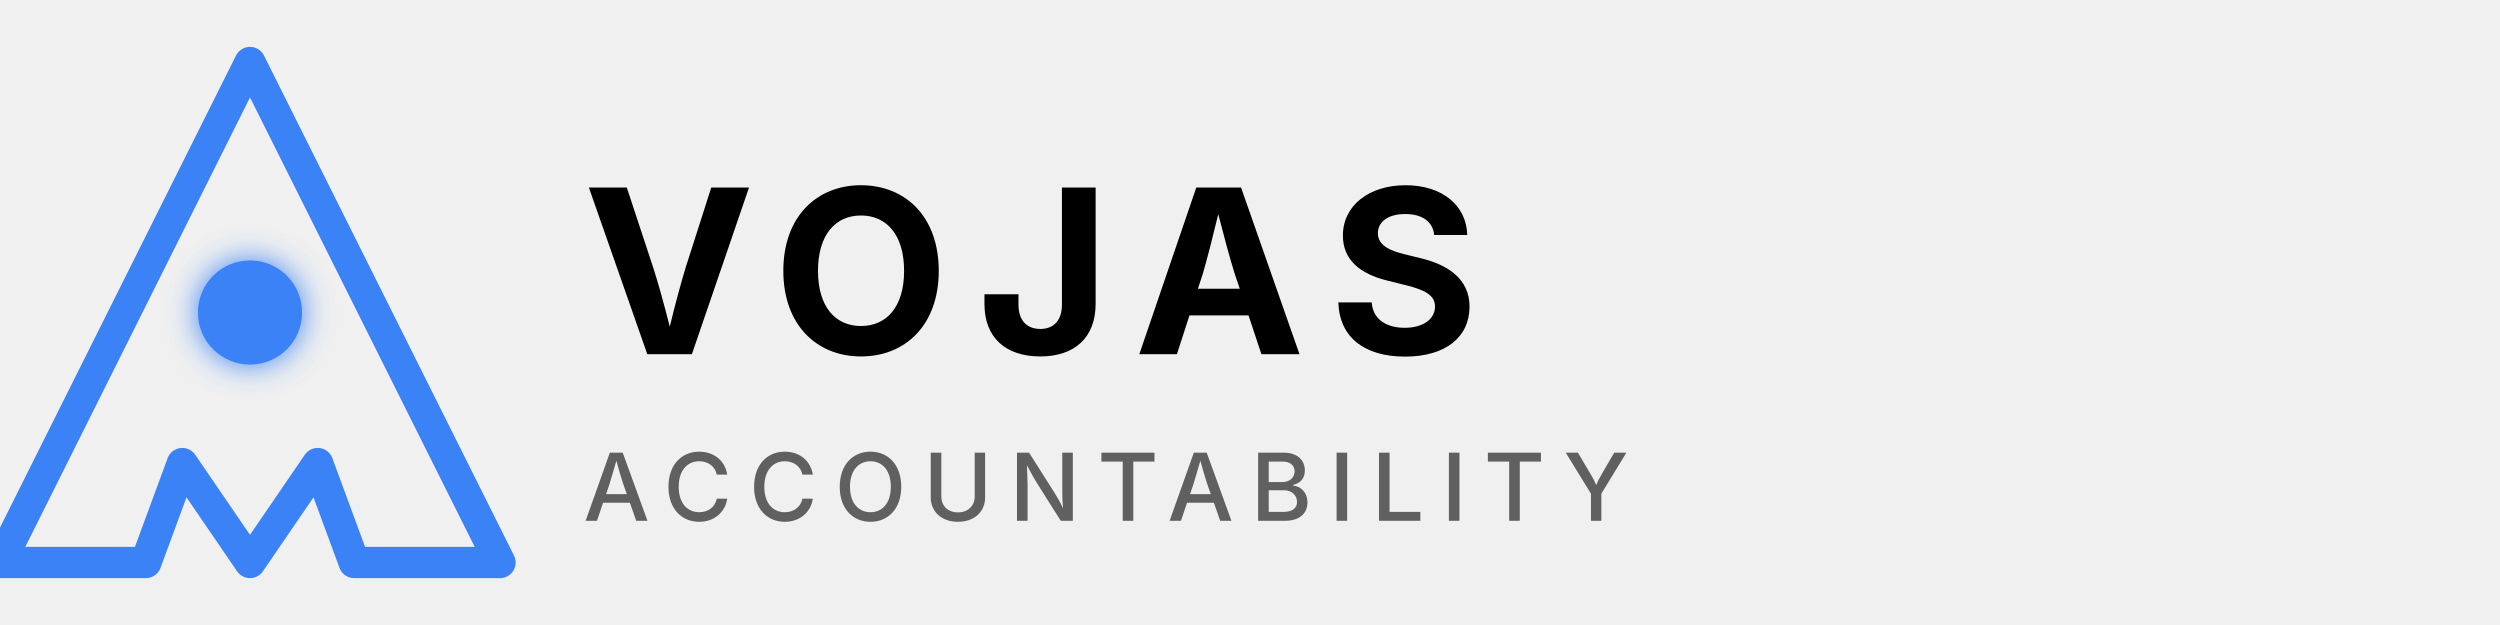
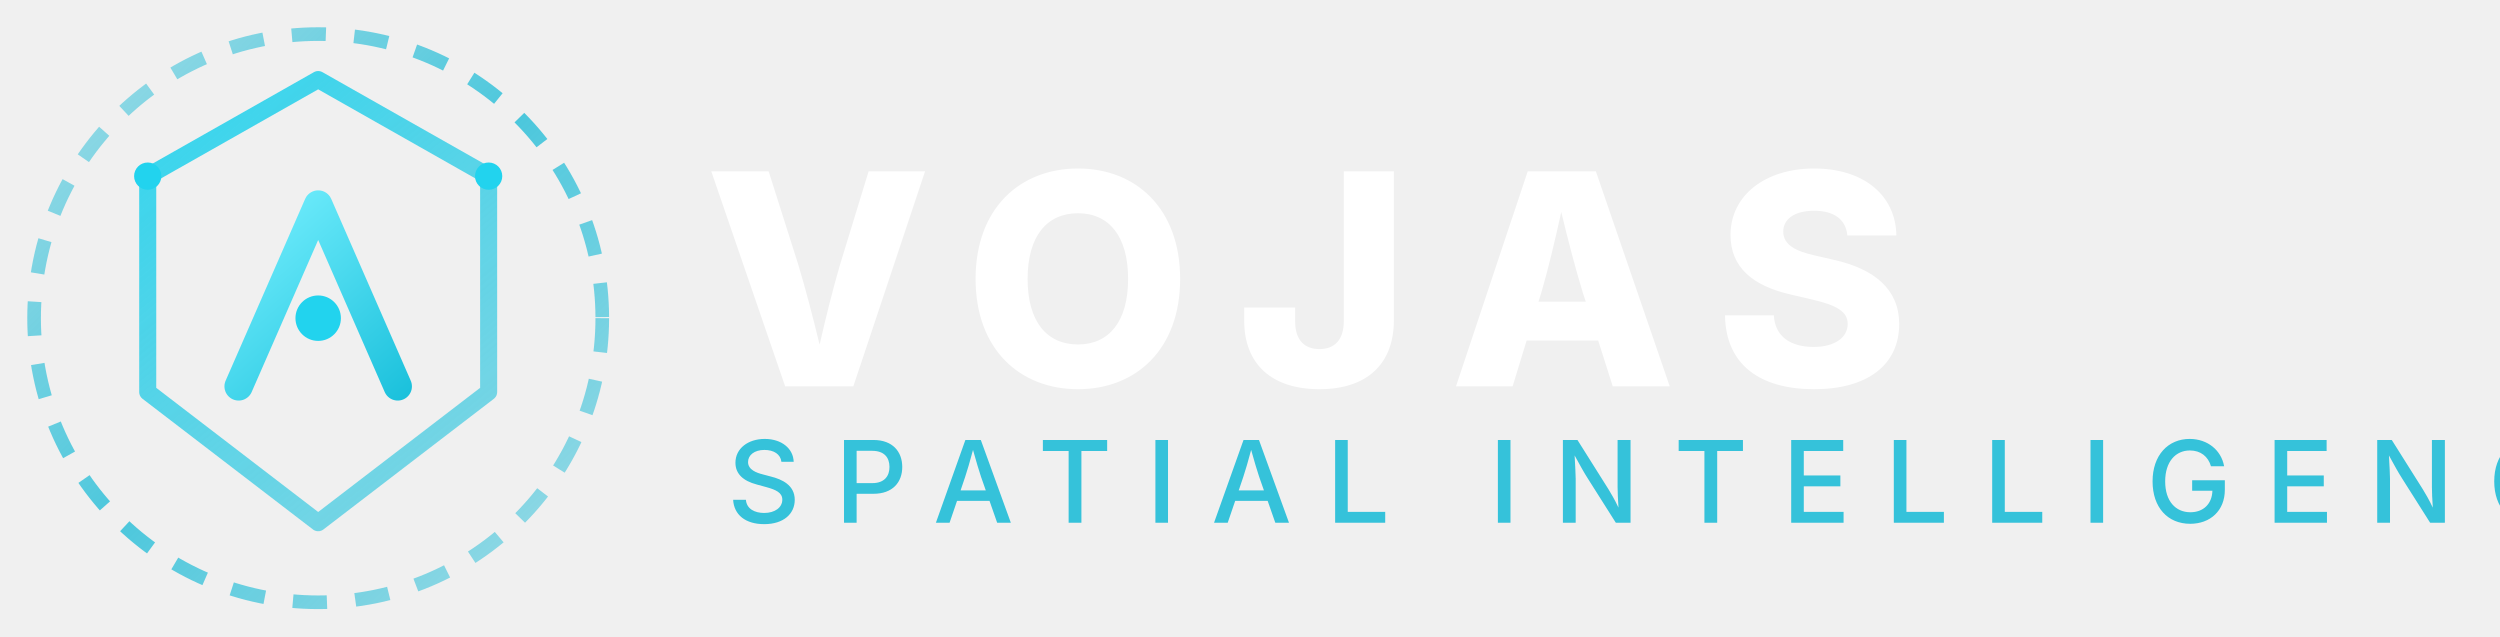
- <svg xmlns="http://www.w3.org/2000/svg" viewBox="0 0 240 60" width="240" height="60">
+ <svg xmlns="http://www.w3.org/2000/svg" viewBox="0 0 220 56" width="220" height="56">
  <defs>
-     <filter id="apex-glow" x="-50%" y="-50%" width="200%" height="200%">
-       <feGaussianBlur stdDeviation="1.5" result="blur" />
-       <feMerge>
-         <feMergeNode in="blur" />
-         <feMergeNode in="SourceGraphic" />
-       </feMerge>
-     </filter>
+     <linearGradient id="hex" x1="14" y1="8" x2="50" y2="52" gradientUnits="userSpaceOnUse">
+       <stop offset="0%" stop-color="#22d3ee" stop-opacity="0.9" />
+       <stop offset="100%" stop-color="#06b6d4" stop-opacity="0.4" />
+     </linearGradient>
+     <linearGradient id="v" x1="24" y1="20" x2="40" y2="38" gradientUnits="userSpaceOnUse">
+       <stop offset="0%" stop-color="#67e8f9" />
+       <stop offset="100%" stop-color="#06b6d4" />
+     </linearGradient>
+     <linearGradient id="orbit" x1="0" y1="0" x2="56" y2="56" gradientUnits="userSpaceOnUse">
+       <stop offset="0%" stop-color="#06b6d4" stop-opacity="0.3" />
+       <stop offset="50%" stop-color="#06b6d4" stop-opacity="0.7" />
+       <stop offset="100%" stop-color="#06b6d4" stop-opacity="0.3" />
+     </linearGradient>
  </defs>
-   <g transform="translate(0, 6)">
-     <path d="M24 0L0 48h14l3.5-9.5L24 48l6.5-9.5L34 48h14L24 0z" fill="none" stroke="#3b82f6" stroke-width="3" stroke-linejoin="round" />
-     <circle cx="24" cy="24" r="5" fill="#3b82f6" filter="url(#apex-glow)" />
+   <g transform="translate(0, 0)">
+     <circle cx="28" cy="28" r="25" stroke="url(#orbit)" stroke-width="1.2" stroke-dasharray="3 2.5" fill="none" />
+     <path d="M28 7L43 15.5V34.5L28 46L13 34.5V15.5Z" stroke="url(#hex)" stroke-width="1.5" fill="none" stroke-linejoin="round" />
+     <path d="M21 34L28 18L35 34" stroke="url(#v)" stroke-width="2.5" stroke-linecap="round" stroke-linejoin="round" fill="none" />
+     <circle cx="28" cy="28" r="2" fill="#22d3ee" />
+     <circle cx="43" cy="15.5" r="1.2" fill="#22d3ee" />
+     <circle cx="13" cy="15.5" r="1.2" fill="#22d3ee" />
  </g>
-   <text x="56" y="34" font-family="Inter, system-ui, -apple-system, sans-serif" font-size="22" font-weight="700" letter-spacing="0.12em" fill="currentColor">VOJAS</text>
-   <text x="56" y="50" font-family="Inter, system-ui, -apple-system, sans-serif" font-size="9" font-weight="500" letter-spacing="0.18em" fill="currentColor" opacity="0.6">ACCOUNTABILITY</text>
+   <text x="62" y="34" font-family="system-ui, -apple-system, Inter, sans-serif" font-size="26" font-weight="800" letter-spacing="0.15em" fill="white">VOJAS</text>
+   <text x="64" y="46" font-family="system-ui, -apple-system, Inter, sans-serif" font-size="10" font-weight="500" letter-spacing="0.3em" fill="#06b6d4" opacity="0.8">SPATIAL INTELLIGENCE</text>
</svg>
